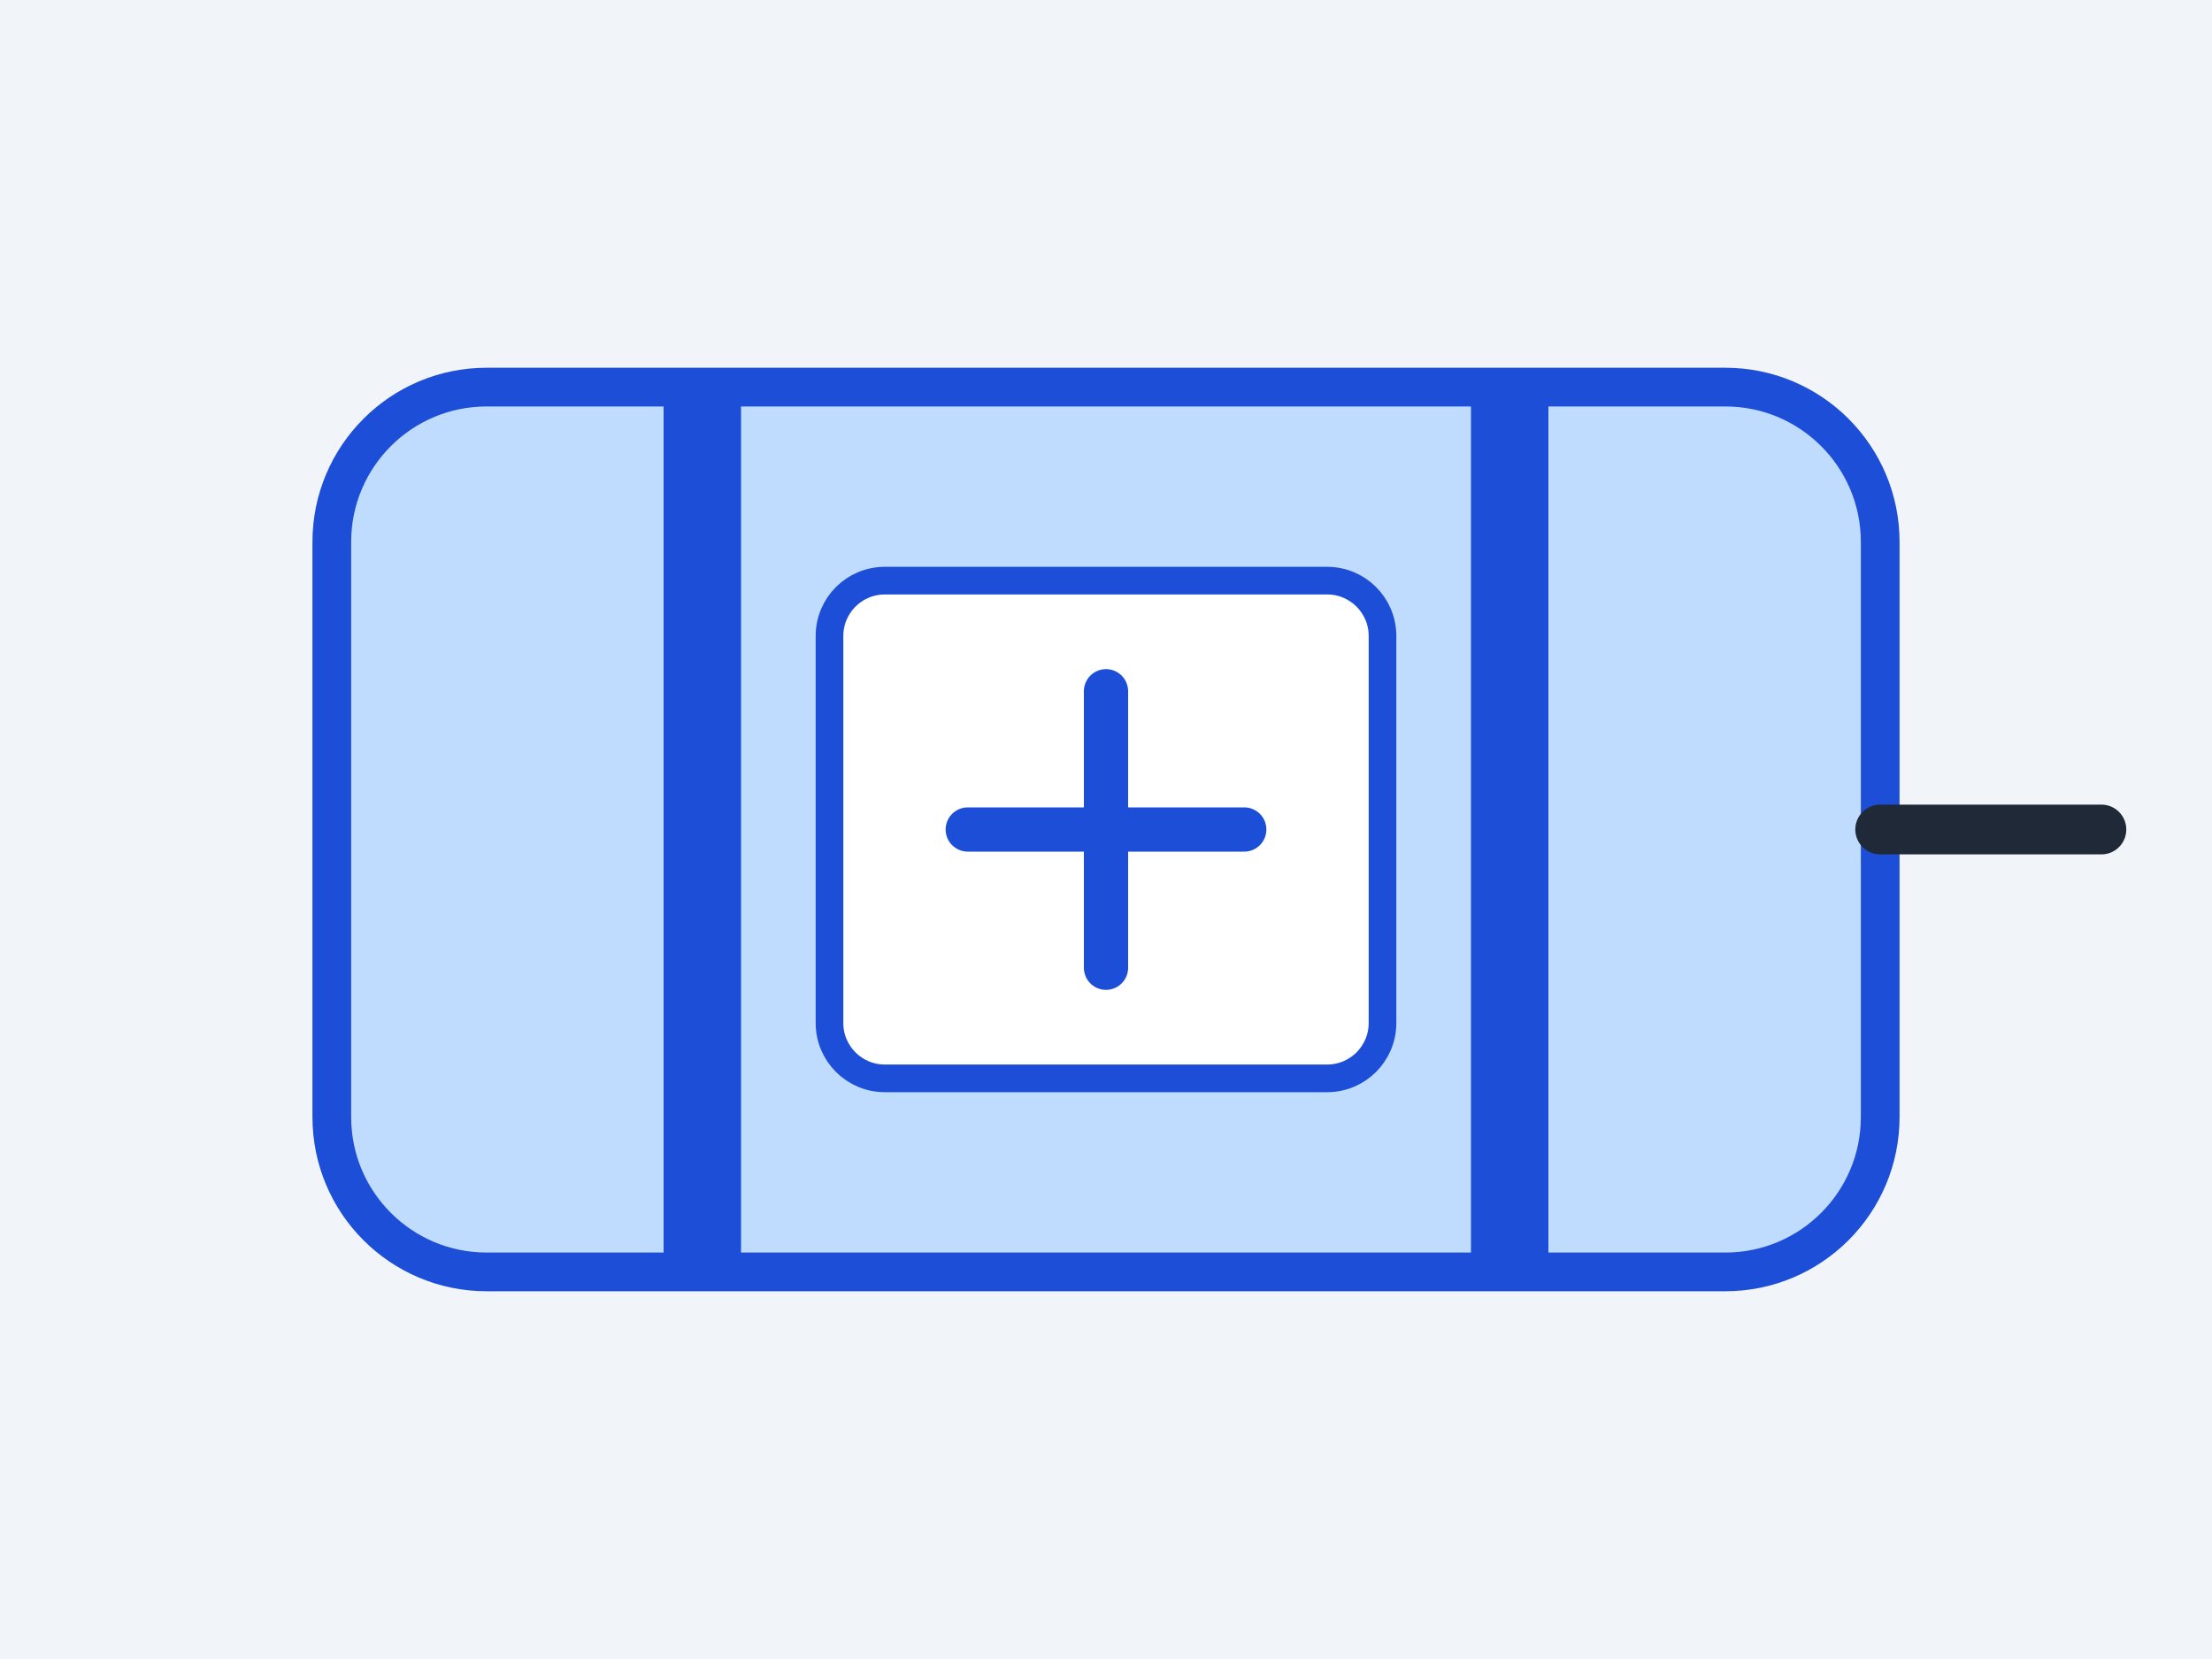
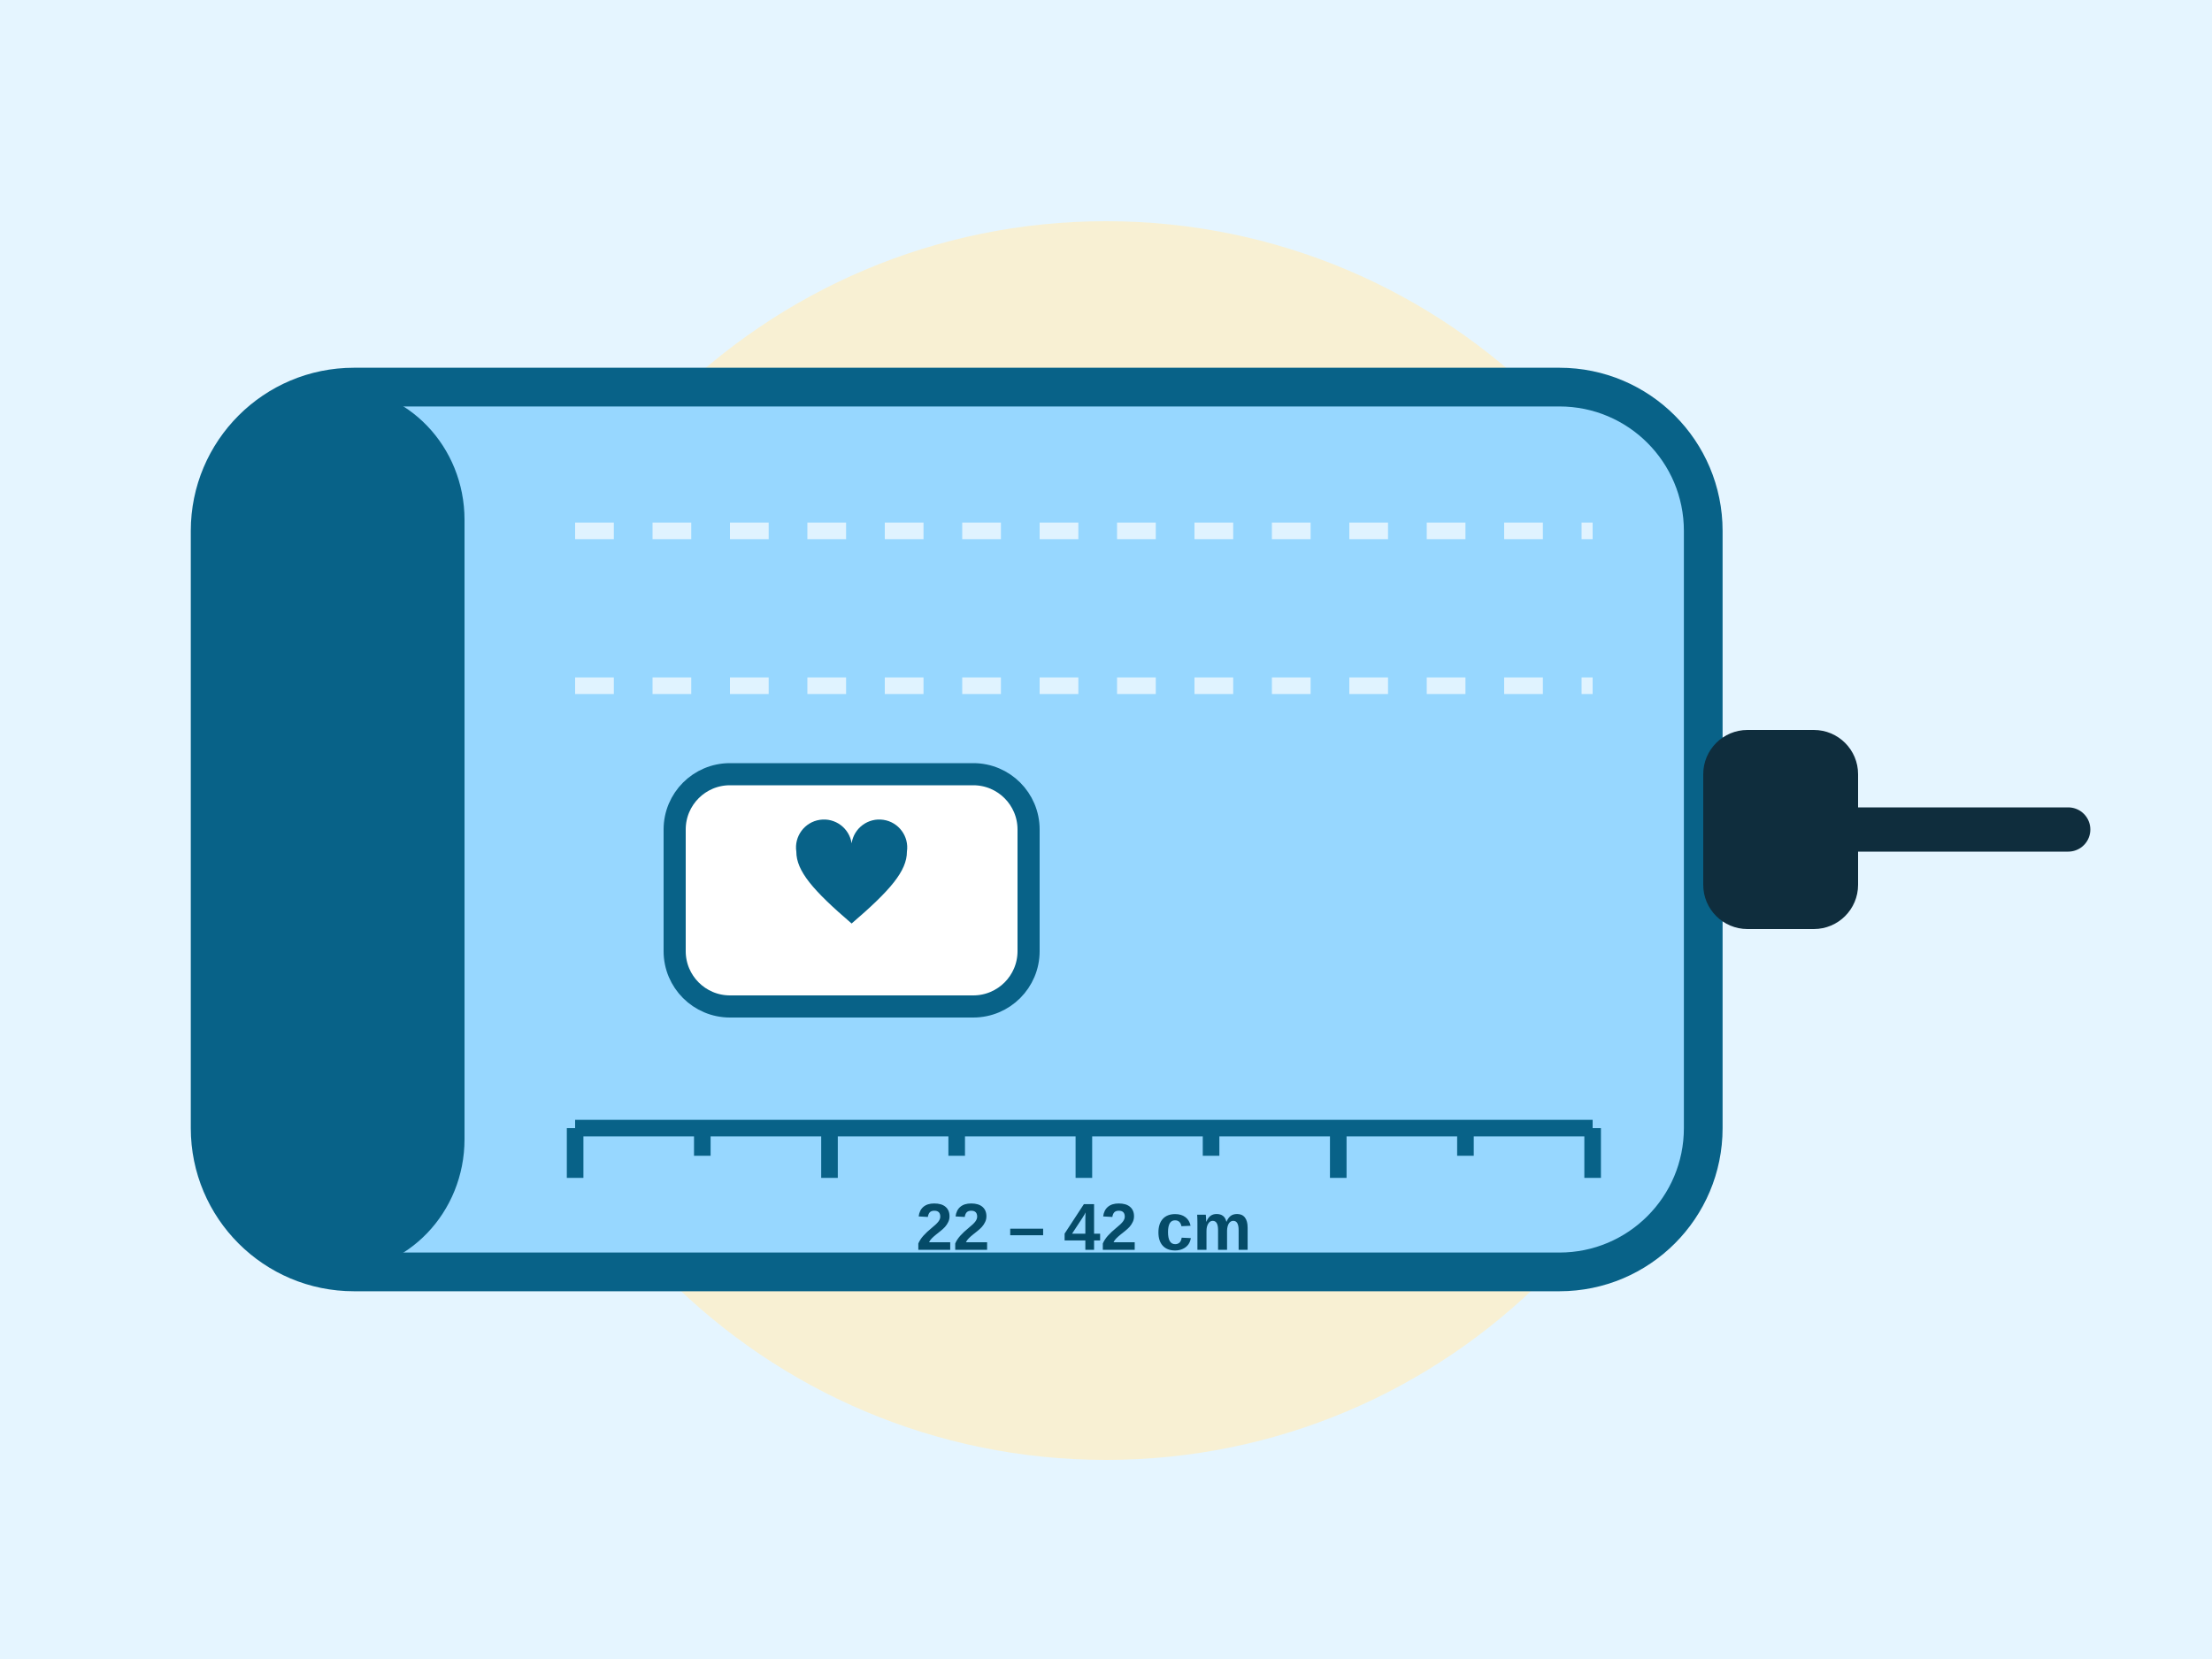
<svg xmlns="http://www.w3.org/2000/svg" viewBox="0 0 400 300">
-   <rect width="400" height="300" fill="#f1f5f9" />
-   <rect x="60" y="70" width="280" height="160" rx="28" fill="#bfdbfe" stroke="#1d4ed8" stroke-width="7" />
-   <rect x="120" y="70" width="14" height="160" fill="#1d4ed8" />
-   <rect x="266" y="70" width="14" height="160" fill="#1d4ed8" />
-   <rect x="150" y="105" width="100" height="90" rx="10" fill="#fff" stroke="#1d4ed8" stroke-width="5" />
-   <path d="M175 150h50M200 125v50" stroke="#1d4ed8" stroke-width="8" stroke-linecap="round" />
-   <path d="M340 150h40" stroke="#1f2937" stroke-width="9" stroke-linecap="round" />
+   <rect width="400" height="300" rx="0" fill="#e5f5ff" />
+   <circle cx="200" cy="152" r="112" fill="#ffefc4" opacity=".75" />
+   <rect x="38" y="70" width="270" height="160" rx="26" fill="#97d7ff" stroke="#086288" stroke-width="7" />
+   <rect x="38" y="70" width="46" height="160" rx="24" fill="#086288" />
+   <path d="M104 96H288M104 124H288" stroke="#ffffff" stroke-width="3" stroke-dasharray="7 7" opacity=".7" />
+   <rect x="122" y="140" width="64" height="42" rx="10" fill="#ffffff" stroke="#086288" stroke-width="4" />
+   <path transform="translate(142 146) scale(1.0)" d="M12 21C5 15 2 11.5 2 8a5 5 0 0 1 10-1.5A5 5 0 0 1 22 8c0 3.5-3 7-10 13z" fill="#086288" />
+   <path d="M104 204H288" stroke="#086288" stroke-width="3" />
+   <path d="M104 204v9" stroke="#086288" stroke-width="3" />
+   <path d="M127 204v5" stroke="#086288" stroke-width="3" />
+   <path d="M150 204v9" stroke="#086288" stroke-width="3" />
+   <path d="M173 204v5" stroke="#086288" stroke-width="3" />
+   <path d="M196 204v9" stroke="#086288" stroke-width="3" />
+   <path d="M219 204v5" stroke="#086288" stroke-width="3" />
+   <path d="M242 204v9" stroke="#086288" stroke-width="3" />
+   <path d="M265 204v5" stroke="#086288" stroke-width="3" />
+   <path d="M288 204v9" stroke="#086288" stroke-width="3" />
+   <text x="196" y="226" text-anchor="middle" font-family="Arial, Helvetica, sans-serif" font-size="12" font-weight="700" fill="#054b68">22 – 42 cm</text>
+   <rect x="308" y="132" width="28" height="36" rx="8" fill="#0f2d3d" />
+   <path d="M336 150H374" stroke="#0f2d3d" stroke-width="8" stroke-linecap="round" />
</svg>
